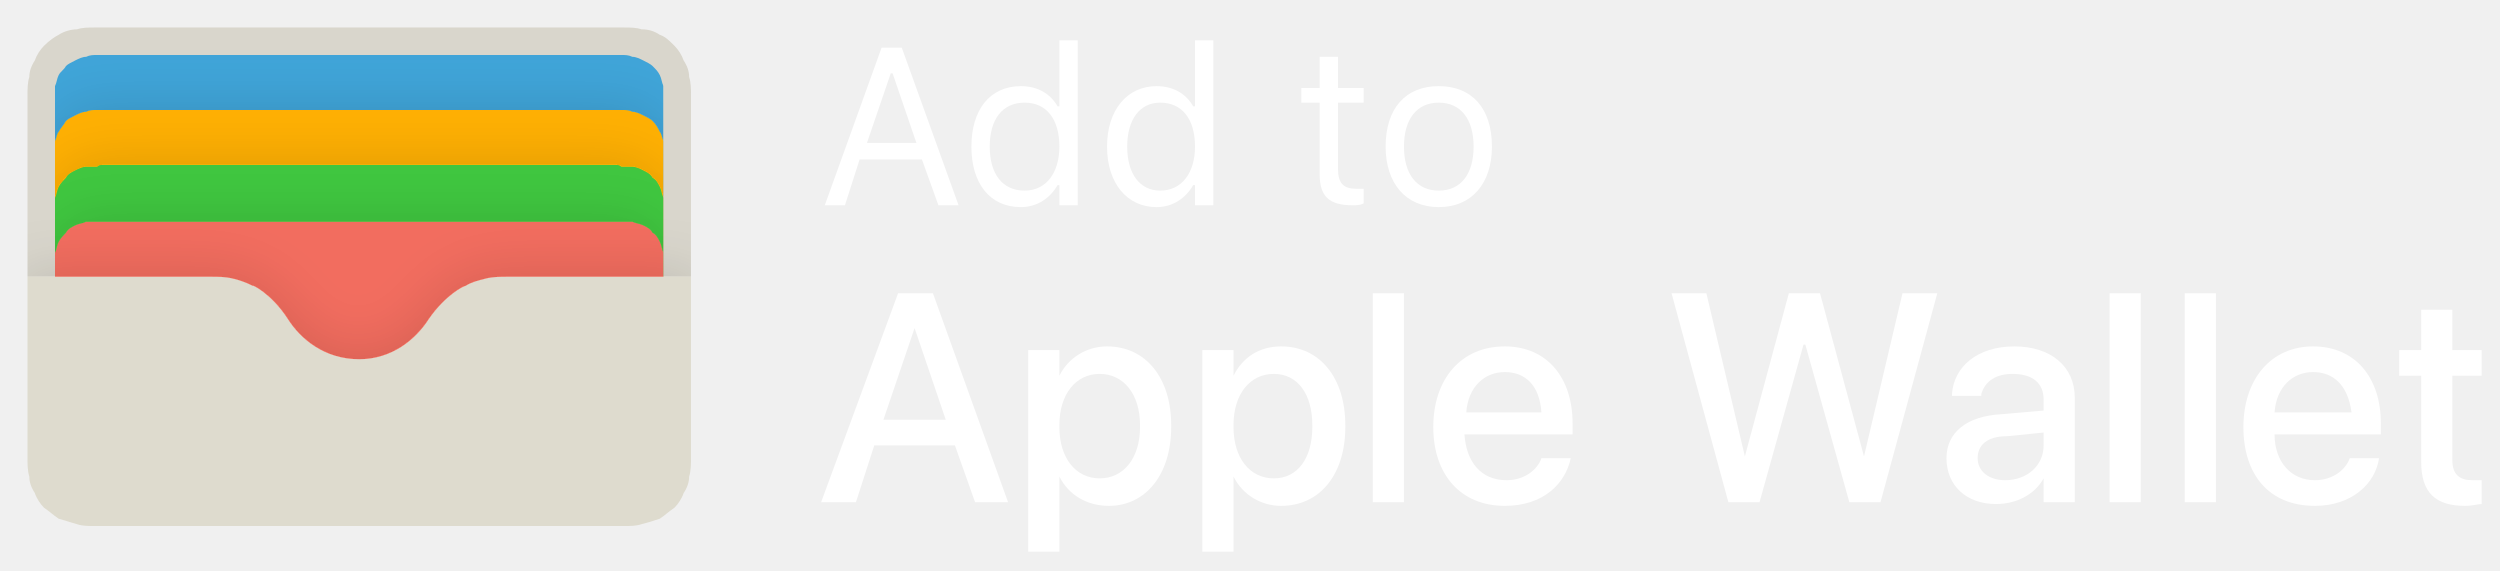
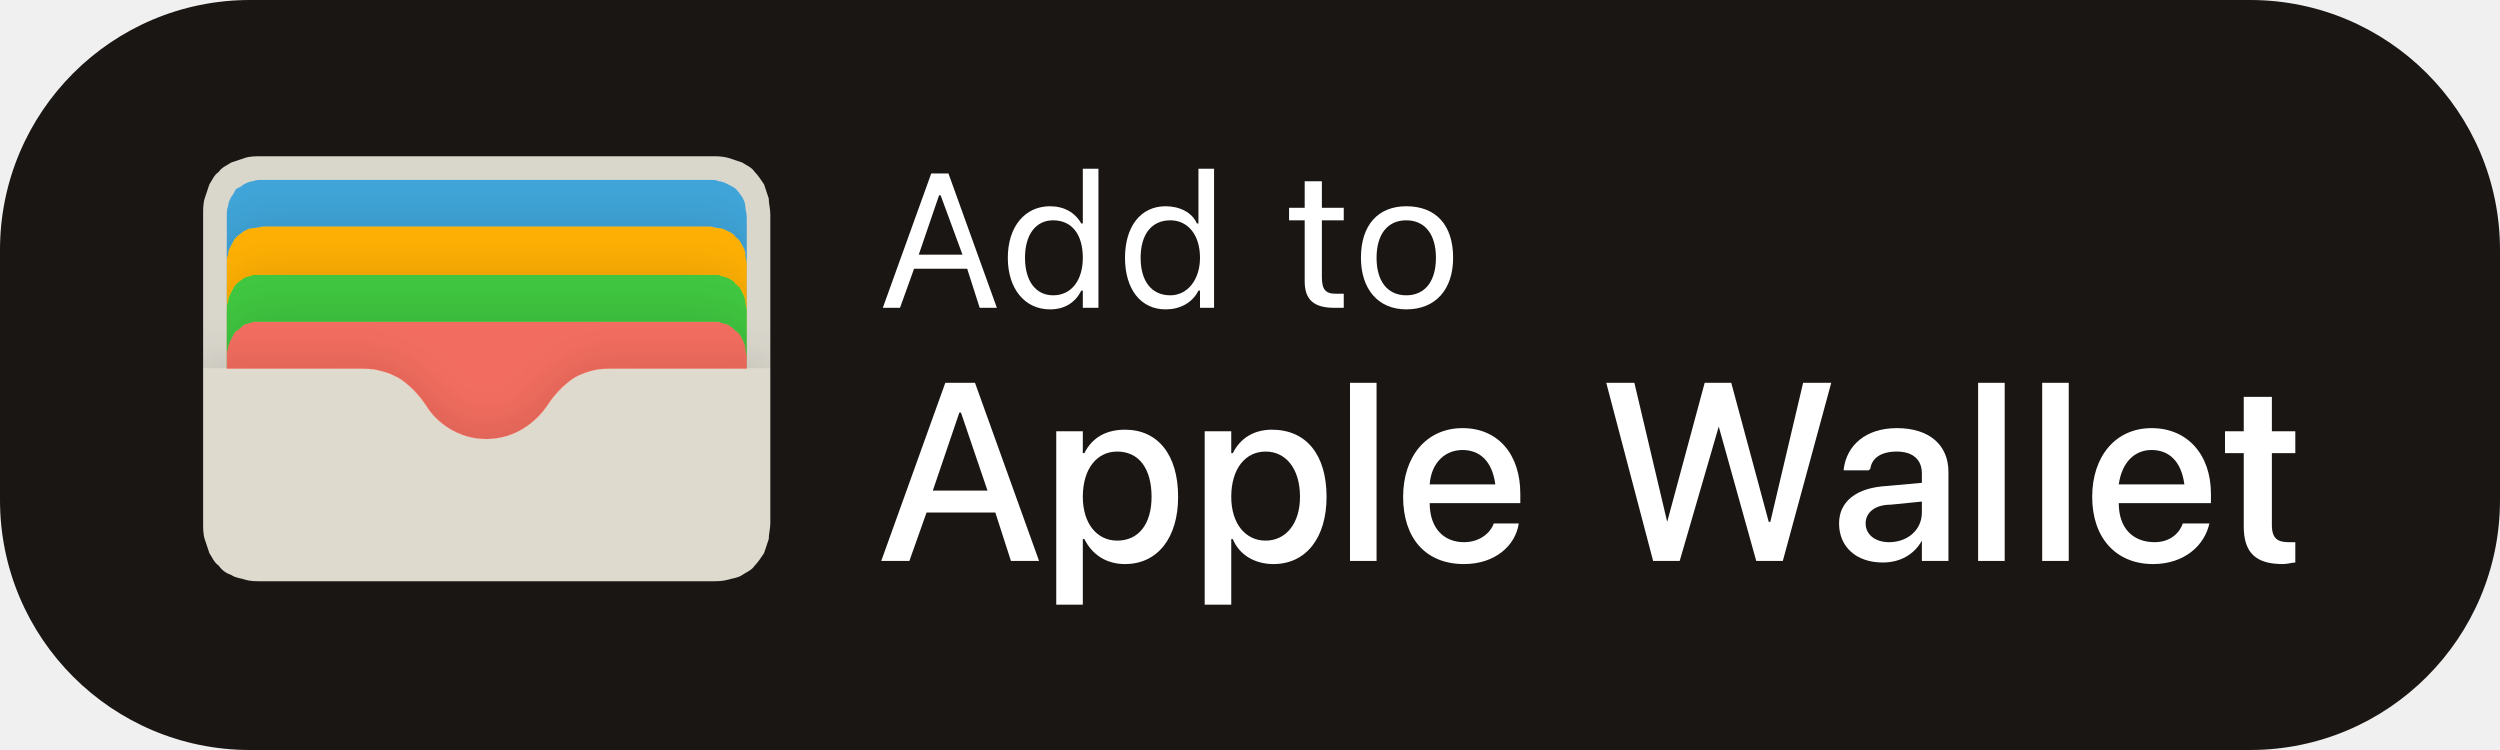
- <svg xmlns="http://www.w3.org/2000/svg" viewBox="9.2 8.9 136.4 31.1" fill="none">
-   <g id="Apple Wallet">
-     <g id="Locale=EN">
-       <g id="Group">
- 
- </g>
+ <svg xmlns="http://www.w3.org/2000/svg" width="160" height="48" viewBox="0 0 160 48" fill="none">
+   <g id="google wallet">
+     <rect width="160" height="48" rx="16" fill="#1A1614" />
+     <g id="Group 149">
      <g id="Wallet">
-         <g id="Group_2">
+         <g id="Group">
          <g id="Clip path group">
-             <mask id="mask0_0_1" style="mask-type:luminance" maskUnits="userSpaceOnUse" x="10" y="10" width="37" height="28">
+             <mask id="mask0_1_2" style="mask-type:luminance" maskUnits="userSpaceOnUse" x="13" y="10" width="37" height="28">
              <g id="SVGID_00000181069019417928362810000001356436832662090896_">
-                 <path id="Vector_3" d="M46.9 32.5V32.9C46.9 33.1 46.9 33.3 46.9 33.4C46.9 33.6 46.9 33.7 46.9 33.9C46.9 34.2 46.9 34.6 46.8 34.9C46.8 35.2 46.7 35.5 46.5 35.8C46.4 36.1 46.2 36.4 46.0 36.6C45.7 36.8 45.5 37.0 45.2 37.2C44.9 37.3 44.6 37.4 44.2 37.5C43.9 37.6 43.6 37.6 43.2 37.6C43.1 37.6 42.9 37.6 42.8 37.6C42.6 37.6 42.4 37.6 42.2 37.6L40.2 37.6L42.1 37.6H15.5L17.4 37.6L15.4 37.6C15.2 37.6 15.0 37.6 14.8 37.6C14.7 37.6 14.5 37.6 14.4 37.6C14.0 37.6 13.7 37.6 13.4 37.5C13.1 37.4 12.7 37.3 12.4 37.2C12.1 37.0 11.9 36.8 11.6 36.6C11.4 36.4 11.2 36.1 11.1 35.8C10.9 35.5 10.8 35.2 10.8 34.9C10.7 34.6 10.7 34.2 10.7 33.9C10.7 33.7 10.7 33.6 10.7 33.4C10.7 33.3 10.7 33.1 10.7 32.9V32.6V15.4V17.1V15.1C10.7 14.9 10.7 14.7 10.7 14.5C10.7 14.4 10.7 14.2 10.7 14.1C10.7 13.8 10.7 13.4 10.8 13.1C10.8 12.8 10.9 12.5 11.1 12.2C11.2 11.9 11.4 11.6 11.6 11.4C11.9 11.1 12.2 10.9 12.4 10.8C12.7 10.6 13.1 10.5 13.4 10.5C13.7 10.4 14.0 10.4 14.4 10.4C14.5 10.4 14.7 10.4 14.8 10.4C15.0 10.4 15.2 10.4 15.4 10.4H17.4H42.1H42.2C42.4 10.4 42.6 10.4 42.8 10.4C42.9 10.4 43.1 10.4 43.2 10.4C43.6 10.4 43.9 10.4 44.2 10.5C44.6 10.5 44.9 10.6 45.2 10.8C45.5 10.9 45.7 11.1 46.0 11.4C46.2 11.6 46.4 11.9 46.5 12.2C46.7 12.5 46.8 12.8 46.8 13.1C46.9 13.4 46.9 13.8 46.9 14.1C46.9 14.2 46.9 14.4 46.9 14.5C46.9 14.7 46.9 14.9 46.9 15.1V15.5V32.5Z" fill="white" />
+                 <path id="Vector" d="M49.3 32.1V32.5C49.3 32.7 49.3 32.9 49.3 33.0C49.3 33.2 49.3 33.4 49.3 33.5C49.3 33.8 49.2 34.2 49.2 34.5C49.1 34.8 49.0 35.1 48.9 35.4C48.7 35.7 48.5 36.0 48.3 36.2C48.1 36.5 47.8 36.6 47.5 36.8C47.2 37.0 46.9 37.0 46.6 37.1C46.2 37.2 45.9 37.2 45.6 37.2C45.4 37.2 45.3 37.2 45.1 37.2C44.9 37.2 44.8 37.2 44.6 37.2L42.5 37.2L44.4 37.2H17.8L19.8 37.2L17.7 37.2C17.5 37.2 17.3 37.2 17.2 37.2C17.0 37.2 16.9 37.2 16.7 37.2C16.4 37.2 16.0 37.2 15.7 37.1C15.4 37.0 15.1 37.0 14.8 36.8C14.5 36.7 14.2 36.5 14.0 36.2C13.7 36.0 13.6 35.7 13.4 35.4C13.3 35.1 13.2 34.8 13.1 34.5C13.0 34.2 13.0 33.8 13.0 33.5C13.0 33.4 13.0 33.2 13.0 33.0C13 32.9 13 32.7 13 32.5V32.2V15.0V16.8V14.7C13 14.5 13 14.3 13.0 14.2C13.0 14.0 13.0 13.9 13.0 13.7C13.0 13.4 13.0 13.0 13.1 12.7C13.2 12.4 13.3 12.1 13.4 11.8C13.6 11.5 13.7 11.2 14.0 11.0C14.2 10.7 14.5 10.6 14.8 10.4C15.1 10.3 15.4 10.2 15.7 10.1C16.0 10.0 16.4 10.0 16.7 10.0C16.9 10.0 17.0 10.0 17.2 10.0C17.3 10 17.5 10 17.7 10H19.8H44.4H44.6C44.8 10 44.9 10 45.1 10.0C45.3 10.0 45.4 10.0 45.6 10.0C45.9 10.0 46.2 10.0 46.6 10.1C46.9 10.2 47.2 10.3 47.5 10.4C47.8 10.6 48.1 10.7 48.3 11.0C48.5 11.2 48.7 11.5 48.9 11.8C49.0 12.1 49.1 12.4 49.2 12.7C49.2 13.0 49.3 13.4 49.3 13.7C49.3 13.9 49.3 14.0 49.3 14.2C49.3 14.3 49.3 14.5 49.3 14.7V15.1V32.1Z" fill="white" />
              </g>
            </mask>
-             <g mask="url(#mask0_0_1)">
-               <g id="Group_3">
-                 <path id="Vector_4" d="M45.8 11.5H11.8V35.2H45.8V11.5Z" fill="#DEDBCE" />
-                 <path id="Vector_5" d="M45.4 11.9H12.2V26.0H45.4V11.9Z" fill="#40A5D9" />
-                 <g id="Group_4">
-                   <g id="Group_5">
-                     <g id="Vector_6" filter="url(#filter0_d_0_1)">
-                       <path fill-rule="evenodd" clip-rule="evenodd" d="M45.4 17.9C45.4 17.8 45.4 17.7 45.4 17.6C45.4 17.5 45.4 17.4 45.4 17.3C45.4 17.1 45.4 16.9 45.4 16.6C45.3 16.4 45.3 16.2 45.2 16.1C45.1 15.9 45.0 15.7 44.8 15.5C44.7 15.4 44.5 15.3 44.3 15.2C44.1 15.1 43.9 15.0 43.7 15.0C43.5 14.9 43.3 14.9 43.1 14.9C43.0 14.9 42.9 14.9 42.8 14.9C42.7 14.9 42.6 14.9 42.4 14.9H42.4H16.5H15.2C15.0 14.9 14.9 14.9 14.8 14.9C14.7 14.9 14.6 14.9 14.5 14.9C14.3 14.9 14.1 14.9 13.9 15.0C13.7 15.0 13.5 15.1 13.3 15.2C13.1 15.3 12.9 15.4 12.8 15.5C12.7 15.7 12.5 15.9 12.4 16.1C12.3 16.2 12.3 16.4 12.2 16.6C12.2 16.9 12.2 17.1 12.2 17.3C12.2 17.4 12.2 17.5 12.2 17.6C12.2 17.7 12.2 17.8 12.2 17.9V19.2V18.2V29.0H45.4V18.3V17.9Z" fill="#FFB003" />
+             <g mask="url(#mask0_1_2)">
+               <g id="Group_2">
+                 <path id="Vector_2" d="M48.1 11.1H14.1V34.8H48.1V11.1Z" fill="#DEDBCE" />
+                 <path id="Vector_3" d="M47.8 11.5H14.5V25.6H47.8V11.5Z" fill="#40A5D9" />
+                 <g id="Group_3">
+                   <g id="Group_4">
+                     <g id="Vector_4" filter="url(#filter0_d_1_2)">
+                       <path fill-rule="evenodd" clip-rule="evenodd" d="M47.8 17.5C47.8 17.4 47.8 17.3 47.8 17.2C47.8 17.1 47.8 17.0 47.8 16.9C47.8 16.7 47.7 16.5 47.7 16.3C47.7 16.0 47.6 15.9 47.5 15.7C47.4 15.5 47.3 15.3 47.1 15.2C47.0 15.0 46.8 14.9 46.6 14.8C46.4 14.7 46.2 14.6 46.0 14.6C45.8 14.6 45.6 14.5 45.4 14.5C45.3 14.5 45.2 14.5 45.1 14.5C45.0 14.5 44.9 14.5 44.8 14.5H44.7H18.8H17.5C17.4 14.5 17.3 14.5 17.1 14.5C17.1 14.5 17.0 14.5 16.9 14.5C16.7 14.5 16.4 14.6 16.2 14.6C16.0 14.6 15.8 14.7 15.6 14.8C15.5 14.9 15.3 15.0 15.1 15.2C15.0 15.3 14.9 15.5 14.8 15.7C14.7 15.9 14.6 16.0 14.6 16.3C14.5 16.5 14.5 16.7 14.5 16.9C14.5 17.0 14.5 17.1 14.5 17.2C14.5 17.3 14.5 17.4 14.5 17.5V18.8V17.8V28.6H47.8V17.9V17.5Z" fill="#FFB003" />
                    </g>
                  </g>
                </g>
-                 <g id="Group_6">
-                   <g id="Group_7">
-                     <g id="Vector_7" filter="url(#filter1_d_0_1)">
-                       <path fill-rule="evenodd" clip-rule="evenodd" d="M45.4 20.9C45.4 20.8 45.4 20.7 45.4 20.6C45.4 20.5 45.4 20.4 45.4 20.3C45.4 20.1 45.4 19.9 45.4 19.7C45.3 19.5 45.3 19.3 45.2 19.1C45.1 18.9 45.0 18.7 44.8 18.6C44.7 18.4 44.5 18.3 44.3 18.2C44.1 18.1 43.9 18.0 43.7 18.0C43.5 18.0 43.3 18.0 43.1 18.0C43.0 17.9 42.9 17.9 42.8 17.9C42.7 17.9 42.6 17.9 42.4 17.9H42.4H16.5H15.2C15.0 17.9 14.9 17.9 14.8 17.9C14.7 17.9 14.6 17.9 14.5 18.0C14.3 18.0 14.1 18.0 13.9 18.0C13.7 18.0 13.5 18.1 13.3 18.2C13.1 18.3 12.9 18.4 12.8 18.6C12.7 18.7 12.5 18.9 12.4 19.1C12.3 19.3 12.3 19.5 12.2 19.7C12.2 19.9 12.2 20.1 12.2 20.3C12.2 20.4 12.2 20.5 12.2 20.6C12.2 20.7 12.2 20.8 12.2 20.9V22.2V21.2V32.1H45.4V21.3V20.9Z" fill="#40C740" />
+                 <g id="Group_5">
+                   <g id="Group_6">
+                     <g id="Vector_5" filter="url(#filter1_d_1_2)">
+                       <path fill-rule="evenodd" clip-rule="evenodd" d="M47.8 20.5C47.8 20.4 47.8 20.3 47.8 20.2C47.8 20.1 47.8 20.0 47.8 19.9C47.8 19.7 47.7 19.5 47.7 19.3C47.7 19.1 47.6 18.9 47.5 18.7C47.4 18.5 47.3 18.3 47.1 18.2C47.0 18.0 46.8 17.9 46.6 17.8C46.4 17.7 46.2 17.7 46.0 17.6C45.8 17.6 45.6 17.6 45.4 17.6C45.3 17.6 45.2 17.6 45.1 17.6C45.0 17.6 44.9 17.6 44.8 17.6H44.7H18.8H17.5C17.4 17.6 17.3 17.6 17.1 17.6C17.1 17.6 17.0 17.6 16.9 17.6C16.7 17.6 16.4 17.6 16.2 17.6C16.0 17.7 15.8 17.7 15.6 17.8C15.5 17.9 15.3 18.0 15.1 18.2C15.0 18.3 14.9 18.5 14.8 18.7C14.7 18.9 14.6 19.1 14.6 19.3C14.5 19.5 14.5 19.7 14.5 19.9C14.5 20.0 14.5 20.1 14.5 20.2C14.5 20.3 14.5 20.4 14.5 20.5V21.8V20.8V31.7H47.8V20.9V20.5Z" fill="#40C740" />
                    </g>
                  </g>
                </g>
-                 <g id="Group_8">
-                   <g id="Group_9">
-                     <g id="Vector_8" filter="url(#filter2_d_0_1)">
-                       <path fill-rule="evenodd" clip-rule="evenodd" d="M45.4 23.9C45.4 23.8 45.4 23.7 45.4 23.6C45.4 23.5 45.4 23.4 45.4 23.3C45.4 23.1 45.4 22.9 45.4 22.7C45.3 22.5 45.3 22.3 45.2 22.1C45.1 21.9 45.0 21.7 44.8 21.6C44.7 21.4 44.5 21.3 44.3 21.2C44.1 21.1 43.9 21.1 43.7 21.0C43.5 21.0 43.3 21.0 43.1 21.0C43.0 21.0 42.9 21.0 42.8 21.0C42.7 21.0 42.6 21.0 42.4 21.0H42.4H16.5H15.2C15.0 21.0 14.9 21.0 14.8 21.0C14.7 21.0 14.6 21.0 14.5 21.0C14.3 21.0 14.1 21.0 13.9 21.0C13.7 21.1 13.5 21.1 13.3 21.2C13.1 21.3 12.9 21.4 12.8 21.6C12.7 21.7 12.5 21.9 12.4 22.1C12.3 22.3 12.3 22.5 12.2 22.7C12.2 22.9 12.2 23.1 12.2 23.3C12.2 23.4 12.2 23.5 12.2 23.6C12.2 23.7 12.2 23.8 12.2 23.9V25.3V24.2V35.1H45.4V24.3V23.9Z" fill="#F26D5F" />
+                 <g id="Group_7">
+                   <g id="Group_8">
+                     <g id="Vector_6" filter="url(#filter2_d_1_2)">
+                       <path fill-rule="evenodd" clip-rule="evenodd" d="M47.8 23.6C47.8 23.4 47.8 23.3 47.8 23.2C47.8 23.1 47.8 23.0 47.8 22.9C47.8 22.7 47.7 22.5 47.7 22.3C47.7 22.1 47.6 21.9 47.5 21.7C47.4 21.5 47.3 21.3 47.1 21.2C47.0 21.1 46.8 20.9 46.6 20.8C46.4 20.7 46.2 20.7 46.0 20.6C45.8 20.6 45.6 20.6 45.4 20.6C45.3 20.6 45.2 20.6 45.1 20.6C45.0 20.6 44.9 20.6 44.8 20.6H44.7H18.8H17.5C17.4 20.6 17.3 20.6 17.1 20.6C17.1 20.6 17.0 20.6 16.9 20.6C16.7 20.6 16.4 20.6 16.2 20.6C16.0 20.7 15.8 20.7 15.6 20.8C15.5 20.9 15.3 21.1 15.1 21.2C15.0 21.3 14.9 21.5 14.8 21.7C14.7 21.9 14.6 22.1 14.6 22.3C14.5 22.5 14.5 22.7 14.5 22.9C14.5 23.0 14.5 23.1 14.5 23.2C14.5 23.3 14.5 23.4 14.5 23.6V24.9V23.8V34.7H47.8V23.9V23.6Z" fill="#F26D5F" />
                    </g>
                  </g>
                </g>
-                 <path id="Vector_9" fill-rule="evenodd" clip-rule="evenodd" d="M10.2 9.9V25.5H12.2V16.2V14.9C12.2 14.8 12.2 14.7 12.2 14.5C12.2 14.4 12.2 14.3 12.2 14.3C12.2 14.0 12.2 13.8 12.2 13.6C12.3 13.4 12.3 13.2 12.4 13.0C12.5 12.8 12.7 12.7 12.8 12.5C12.9 12.4 13.1 12.3 13.3 12.2C13.5 12.1 13.7 12.0 13.9 12.0C14.1 11.9 14.3 11.9 14.5 11.9C14.6 11.9 14.7 11.9 14.8 11.9C14.9 11.9 15.0 11.9 15.2 11.9H16.5H42.3H42.4C42.6 11.9 42.7 11.9 42.8 11.9C42.9 11.9 43.0 11.9 43.1 11.9C43.3 11.9 43.5 11.9 43.7 12.0C43.9 12.0 44.1 12.1 44.3 12.2C44.5 12.3 44.7 12.4 44.8 12.5C45.0 12.7 45.1 12.8 45.2 13.0C45.3 13.2 45.3 13.4 45.4 13.6C45.4 13.8 45.4 14.0 45.4 14.3C45.4 14.4 45.4 14.4 45.4 14.5C45.4 14.7 45.4 14.8 45.4 14.9V16.2V25.5H47.4V9.9H10.2Z" fill="#D9D6CC" />
-                 <g id="Group_10">
-                   <g id="Group_11">
-                     <g id="Vector_10" filter="url(#filter3_d_0_1)">
-                       <path fill-rule="evenodd" clip-rule="evenodd" d="M38.1 24.0C37.9 24.0 37.6 24.0 37.4 24.0C37.2 24.0 37.1 24.0 36.9 24.0C36.5 24.0 36.1 24.0 35.7 24.1C35.3 24.2 34.9 24.3 34.6 24.5C34.5 24.5 33.5 25.0 32.6 26.3C31.9 27.4 30.6 28.5 28.8 28.5C26.9 28.5 25.6 27.4 24.9 26.3C24.0 24.9 22.9 24.4 23.0 24.5C22.6 24.3 22.3 24.2 21.9 24.1C21.5 24.0 21.1 24.0 20.7 24.0C20.5 24.0 20.3 24.0 20.1 24.0C19.9 24.0 19.7 24.0 19.5 24.0H10.2V38.1H47.4V24.0H38.1Z" fill="#DEDBCE" />
+                 <path id="Vector_7" fill-rule="evenodd" clip-rule="evenodd" d="M12.5 9.5V25.1H14.5V15.8V14.5C14.5 14.4 14.5 14.3 14.5 14.1C14.5 14.1 14.5 14.0 14.5 13.9C14.5 13.7 14.5 13.4 14.6 13.2C14.6 13.0 14.7 12.8 14.8 12.6C14.9 12.5 15.0 12.3 15.1 12.1C15.3 12.0 15.5 11.9 15.6 11.8C15.8 11.7 16.0 11.6 16.2 11.6C16.4 11.5 16.7 11.5 16.9 11.5C17.0 11.5 17.1 11.5 17.1 11.5C17.3 11.5 17.4 11.5 17.5 11.5H18.8H44.7H44.8C44.9 11.5 45.0 11.5 45.1 11.5C45.2 11.5 45.3 11.5 45.4 11.5C45.6 11.5 45.8 11.5 46.0 11.6C46.2 11.6 46.4 11.7 46.6 11.8C46.8 11.9 47.0 12.0 47.1 12.1C47.3 12.3 47.4 12.5 47.5 12.6C47.6 12.8 47.7 13.0 47.7 13.2C47.7 13.4 47.8 13.7 47.8 13.9C47.8 14.0 47.8 14.1 47.8 14.1C47.8 14.3 47.8 14.4 47.8 14.5V15.8V25.1H49.8V9.5H12.5Z" fill="#D9D6CC" />
+                 <g id="Group_9">
+                   <g id="Group_10">
+                     <g id="Vector_8" filter="url(#filter3_d_1_2)">
+                       <path fill-rule="evenodd" clip-rule="evenodd" d="M40.4 23.6C40.2 23.6 40.0 23.6 39.8 23.6C39.6 23.6 39.4 23.6 39.2 23.6C38.8 23.6 38.4 23.6 38.0 23.7C37.6 23.8 37.3 23.9 36.9 24.1C36.9 24.1 35.9 24.6 35.0 26.0C34.3 27.0 33.0 28.1 31.1 28.1C29.3 28.1 27.9 27.0 27.3 26.0C26.3 24.5 25.2 24.0 25.3 24.1C25.0 23.9 24.6 23.8 24.2 23.7C23.8 23.6 23.4 23.6 23.0 23.6C22.8 23.6 22.6 23.6 22.5 23.6C22.2 23.6 22.0 23.6 21.8 23.6H12.5V37.7H49.8V23.6H40.4Z" fill="#DEDBCE" />
                    </g>
                  </g>
                </g>
              </g>
            </g>
          </g>
        </g>
      </g>
-       <g id="Group_12">
+       <g id="Group_11">
+         <g id="Group_12">
+           <path id="Vector_9" d="M60.5 24.5H62.4L66.5 35.9H64.7L63.7 32.8H59.3L58.2 35.9H56.4L60.5 24.5ZM59.7 31.4H63.2L61.5 26.4H61.4L59.7 31.4Z" fill="white" />
+           <path id="Vector_10" d="M67.6 27.6H69.3V29.0H69.4C69.9 28.0 70.8 27.5 72.0 27.5C74.1 27.5 75.4 29.1 75.4 31.8V31.8C75.4 34.4 74.1 36.1 72.0 36.1C70.8 36.1 69.9 35.5 69.4 34.5H69.3V38.7H67.6V27.6ZM73.7 31.8V31.8C73.7 30.0 72.9 28.9 71.5 28.9C70.2 28.9 69.3 30.0 69.3 31.8V31.8C69.3 33.5 70.2 34.6 71.5 34.6C72.9 34.6 73.7 33.5 73.7 31.8Z" fill="white" />
+           <path id="Vector_11" d="M77.1 27.6H78.8V29.0H78.9C79.4 28.0 80.3 27.5 81.4 27.5C83.6 27.5 84.9 29.1 84.9 31.8V31.8C84.9 34.4 83.6 36.1 81.5 36.1C80.3 36.1 79.3 35.5 78.9 34.5H78.8V38.7H77.1V27.6ZM83.2 31.8V31.8C83.2 30.0 82.3 28.9 81.0 28.9C79.7 28.9 78.8 30.0 78.8 31.8V31.8C78.8 33.5 79.7 34.6 81.0 34.6C82.3 34.6 83.2 33.5 83.2 31.8Z" fill="white" />
+           <path id="Vector_12" d="M86.4 24.5H88.1V35.9H86.4V24.5Z" fill="white" />
+           <path id="Vector_13" d="M89.8 31.8V31.8C89.8 29.2 91.3 27.4 93.6 27.4C95.9 27.4 97.3 29.1 97.3 31.6V32.2H91.5C91.5 33.8 92.4 34.7 93.7 34.7C94.7 34.7 95.4 34.1 95.6 33.5L95.6 33.5H97.3L97.2 33.5C97.0 34.9 95.7 36.1 93.7 36.1C91.2 36.1 89.8 34.4 89.8 31.8ZM91.5 31.0H95.7C95.5 29.5 94.7 28.8 93.6 28.8C92.5 28.8 91.6 29.6 91.5 31.0Z" fill="white" />
+           <path id="Vector_14" d="M102.8 24.5H104.6L106.7 33.4H106.7L109.1 24.5H110.8L113.2 33.4H113.3L115.4 24.5H117.2L114.1 35.9H112.4L110.0 27.3H110.0L107.5 35.9H105.8L102.8 24.5Z" fill="white" />
+           <path id="Vector_15" d="M117.7 33.5V33.5C117.7 32.1 118.8 31.2 120.8 31.1L123.0 30.9V30.3C123.0 29.4 122.4 28.9 121.4 28.9C120.4 28.9 119.8 29.3 119.7 30.0L119.6 30.1H118.0L118.0 30.0C118.2 28.5 119.4 27.4 121.4 27.4C123.5 27.4 124.7 28.5 124.7 30.2V35.9H123.0V34.6H123.0C122.5 35.5 121.6 36.0 120.5 36.0C118.8 36.0 117.7 35.0 117.7 33.5ZM120.9 34.7C122.1 34.7 123.0 33.9 123.0 32.8V32.1L121.0 32.3C120.0 32.3 119.4 32.8 119.4 33.5V33.5C119.4 34.2 120.0 34.7 120.9 34.7Z" fill="white" />
+           <path id="Vector_16" d="M126.6 24.5H128.3V35.9H126.6V24.5Z" fill="white" />
+           <path id="Vector_17" d="M130.7 24.5H132.4V35.9H130.7V24.5Z" fill="white" />
+           <path id="Vector_18" d="M133.9 31.8V31.8C133.9 29.2 135.4 27.4 137.7 27.4C140.0 27.4 141.5 29.1 141.5 31.6V32.2H135.6C135.6 33.8 136.5 34.7 137.9 34.7C138.9 34.7 139.5 34.1 139.7 33.5L139.8 33.5H141.4L141.4 33.5C141.1 34.9 139.8 36.1 137.8 36.1C135.4 36.1 133.9 34.4 133.9 31.8ZM135.6 31.0H139.8C139.6 29.5 138.8 28.8 137.7 28.8C136.6 28.8 135.8 29.6 135.6 31.0Z" fill="white" />
+           <path id="Vector_19" d="M143.6 33.7V29.0H142.4V27.6H143.6V25.4H145.4V27.6H146.9V29.0H145.4V33.6C145.4 34.5 145.8 34.7 146.5 34.7C146.7 34.7 146.8 34.7 146.9 34.7V36.0C146.7 36.0 146.4 36.1 146.1 36.1C144.4 36.1 143.6 35.4 143.6 33.7Z" fill="white" />
+         </g>
        <g id="Group_13">
-           <path id="Vector_11" d="M58.2 24.9H60.1L64.2 36.3H62.4L61.3 33.2H56.9L55.9 36.3H54.0L58.2 24.9ZM57.4 31.8H60.8L59.1 26.8H59.1L57.4 31.8Z" fill="white" />
-           <path id="Vector_12" d="M65.3 28.0H67.0V29.4H67.0C67.5 28.4 68.5 27.8 69.6 27.8C71.7 27.8 73.1 29.5 73.1 32.1V32.2C73.1 34.8 71.7 36.5 69.7 36.5C68.5 36.5 67.5 35.9 67.0 34.9H67.0V39.0H65.3V28.0ZM71.4 32.2V32.1C71.4 30.4 70.5 29.3 69.2 29.3C67.9 29.3 67.0 30.4 67.0 32.1V32.2C67.0 33.9 67.9 35.0 69.2 35.0C70.5 35.0 71.4 33.9 71.4 32.2Z" fill="white" />
-           <path id="Vector_13" d="M74.8 28.0H76.5V29.4H76.5C77.0 28.4 77.9 27.8 79.1 27.8C81.2 27.8 82.6 29.5 82.6 32.1V32.2C82.6 34.8 81.2 36.5 79.1 36.5C78.0 36.5 77.0 35.9 76.5 34.9H76.5V39.0H74.8V28.0ZM80.8 32.2V32.1C80.8 30.4 80.0 29.3 78.7 29.3C77.4 29.3 76.5 30.4 76.5 32.1V32.2C76.5 33.9 77.4 35.0 78.7 35.0C80.0 35.0 80.8 33.9 80.8 32.2Z" fill="white" />
-           <path id="Vector_14" d="M84.1 24.9H85.8V36.3H84.1V24.9Z" fill="white" />
-           <path id="Vector_15" d="M87.4 32.2V32.2C87.4 29.6 88.9 27.8 91.3 27.8C93.6 27.8 95.0 29.5 95.0 32.0V32.6H89.1C89.2 34.1 90.0 35.1 91.4 35.1C92.4 35.1 93.1 34.5 93.3 33.9L93.3 33.9H94.9L94.9 33.9C94.6 35.3 93.4 36.5 91.3 36.5C88.9 36.5 87.4 34.8 87.4 32.2ZM89.2 31.4H93.3C93.2 29.9 92.4 29.2 91.3 29.2C90.2 29.2 89.3 30.0 89.2 31.4Z" fill="white" />
-           <path id="Vector_16" d="M100.4 24.9H102.3L104.4 33.8H104.4L106.8 24.9H108.5L110.9 33.8H110.9L113.0 24.9H114.9L111.8 36.3H110.1L107.7 27.7H107.6L105.2 36.3H103.5L100.4 24.9Z" fill="white" />
-           <path id="Vector_17" d="M115.4 33.9V33.9C115.4 32.5 116.5 31.6 118.4 31.5L120.7 31.3V30.7C120.7 29.8 120.1 29.3 119.0 29.3C118.1 29.3 117.5 29.7 117.3 30.4L117.3 30.5H115.7L115.7 30.4C115.8 28.9 117.1 27.8 119.1 27.8C121.1 27.8 122.4 28.9 122.4 30.6V36.3H120.7V35.0H120.7C120.2 35.9 119.2 36.4 118.1 36.4C116.5 36.4 115.4 35.4 115.4 33.9ZM118.6 35.1C119.8 35.1 120.7 34.3 120.7 33.2V32.5L118.7 32.7C117.6 32.7 117.1 33.2 117.1 33.9V33.9C117.1 34.6 117.7 35.1 118.6 35.1Z" fill="white" />
-           <path id="Vector_18" d="M124.3 24.9H126.0V36.3H124.3V24.9Z" fill="white" />
-           <path id="Vector_19" d="M128.4 24.9H130.1V36.3H128.4V24.9Z" fill="white" />
-           <path id="Vector_20" d="M131.6 32.2V32.2C131.6 29.6 133.1 27.8 135.4 27.8C137.7 27.8 139.1 29.5 139.1 32.0V32.6H133.3C133.3 34.1 134.2 35.1 135.5 35.1C136.5 35.1 137.2 34.5 137.4 33.9L137.4 33.9H139.0L139.0 33.9C138.8 35.3 137.5 36.5 135.5 36.5C133.0 36.5 131.6 34.8 131.6 32.2ZM133.3 31.4H137.5C137.3 29.9 136.5 29.2 135.4 29.2C134.3 29.2 133.4 30.0 133.3 31.4Z" fill="white" />
-           <path id="Vector_21" d="M141.3 34.1V29.4H140.1V28.0H141.3V25.8H143.0V28.0H144.6V29.4H143.0V34.0C143.0 34.8 143.4 35.1 144.1 35.1C144.3 35.1 144.5 35.1 144.6 35.1V36.4C144.4 36.4 144.1 36.5 143.7 36.5C142.1 36.5 141.3 35.8 141.3 34.1Z" fill="white" />
-         </g>
-         <g id="Group_14">
-           <g id="Group_15">
-             <path id="Vector_22" d="M59.5 17.6H56.1L55.3 20.1H54.2L57.3 11.5H58.4L61.5 20.1H60.4L59.5 17.6ZM56.5 16.7H59.2L57.9 12.9H57.8L56.5 16.7Z" fill="white" />
-             <path id="Vector_23" d="M62.2 16.9C62.2 14.9 63.2 13.6 64.9 13.6C65.8 13.6 66.5 14.0 66.9 14.7H67.0V11.1H68.0V20.1H67.0V19.0H66.9C66.5 19.7 65.8 20.2 64.9 20.2C63.2 20.2 62.2 18.9 62.2 16.9ZM63.2 16.9C63.2 18.4 63.9 19.3 65.1 19.3C66.3 19.3 67.0 18.3 67.0 16.9C67.0 15.4 66.3 14.5 65.1 14.5C63.9 14.5 63.2 15.4 63.2 16.9Z" fill="white" />
-             <path id="Vector_24" d="M69.6 16.9C69.6 14.9 70.7 13.6 72.3 13.6C73.2 13.6 73.9 14.0 74.3 14.7H74.4V11.1H75.4V20.1H74.4V19.0H74.3C73.9 19.7 73.2 20.2 72.3 20.2C70.7 20.2 69.6 18.9 69.6 16.9ZM70.7 16.9C70.7 18.4 71.4 19.3 72.5 19.3C73.7 19.3 74.4 18.3 74.4 16.9C74.4 15.4 73.7 14.5 72.5 14.5C71.4 14.5 70.7 15.4 70.7 16.9Z" fill="white" />
-             <path id="Vector_25" d="M82.2 12.0V13.7H83.6V14.5H82.2V18.1C82.2 18.9 82.5 19.2 83.2 19.2C83.4 19.2 83.5 19.2 83.6 19.2V20.0C83.4 20.1 83.2 20.1 83.0 20.1C81.7 20.1 81.2 19.6 81.2 18.4V14.5H80.2V13.7H81.2V12.0H82.2Z" fill="white" />
-             <path id="Vector_26" d="M84.8 16.9C84.8 14.8 85.9 13.6 87.7 13.6C89.5 13.6 90.6 14.8 90.6 16.9C90.6 18.9 89.5 20.2 87.7 20.2C85.9 20.2 84.8 18.9 84.8 16.9ZM89.6 16.9C89.6 15.4 88.9 14.5 87.7 14.5C86.5 14.5 85.8 15.4 85.8 16.9C85.8 18.4 86.5 19.3 87.7 19.3C88.9 19.3 89.6 18.4 89.6 16.9Z" fill="white" />
+           <g id="Group_14">
+             <path id="Vector_20" d="M61.9 17.2H58.5L57.6 19.7H56.5L59.6 11.1H60.7L63.8 19.7H62.7L61.9 17.2ZM58.8 16.3H61.6L60.2 12.5H60.1L58.8 16.3Z" fill="white" />
+             <path id="Vector_21" d="M64.5 16.5C64.5 14.5 65.6 13.2 67.2 13.2C68.1 13.2 68.8 13.6 69.2 14.3H69.3V10.8H70.3V19.7H69.3V18.6H69.2C68.8 19.4 68.1 19.8 67.2 19.8C65.6 19.8 64.5 18.5 64.5 16.5ZM65.6 16.5C65.6 18.0 66.3 18.9 67.4 18.9C68.6 18.9 69.3 17.9 69.3 16.5C69.3 15.0 68.6 14.1 67.4 14.1C66.3 14.1 65.6 15.0 65.6 16.5Z" fill="white" />
+             <path id="Vector_22" d="M72.0 16.5C72.0 14.5 73.0 13.2 74.6 13.2C75.5 13.2 76.3 13.6 76.6 14.3H76.7V10.8H77.7V19.7H76.8V18.6H76.7C76.3 19.4 75.5 19.8 74.6 19.8C73.0 19.8 72.0 18.5 72.0 16.5ZM73.0 16.5C73.0 18.0 73.7 18.9 74.9 18.9C76.0 18.9 76.8 17.9 76.8 16.5C76.8 15.0 76.0 14.1 74.9 14.1C73.7 14.1 73.0 15.0 73.0 16.5Z" fill="white" />
+             <path id="Vector_23" d="M84.6 11.6V13.3H86.0V14.1H84.6V17.7C84.6 18.5 84.8 18.8 85.5 18.8C85.7 18.8 85.8 18.8 86.0 18.8V19.7C85.8 19.7 85.6 19.7 85.4 19.7C84.1 19.7 83.5 19.2 83.5 18.0V14.1H82.5V13.3H83.5V11.6H84.6Z" fill="white" />
+             <path id="Vector_24" d="M87.1 16.5C87.1 14.4 88.2 13.2 90.0 13.2C91.9 13.2 93.0 14.4 93.0 16.5C93.0 18.5 91.9 19.8 90.0 19.8C88.2 19.8 87.1 18.5 87.1 16.5ZM91.9 16.5C91.9 15.0 91.2 14.1 90.0 14.1C88.8 14.1 88.1 15.0 88.1 16.5C88.1 18.0 88.8 18.9 90.0 18.9C91.2 18.9 91.9 18.0 91.9 16.5Z" fill="white" />
          </g>
        </g>
      </g>
    </g>
  </g>
  <defs>
-     <filter id="filter0_d_0_1" x="9.175" y="11.725" width="39.25" height="20.107" filterUnits="userSpaceOnUse" color-interpolation-filters="sRGB">
+     <filter id="filter0_d_1_2" x="11.512" y="11.332" width="39.25" height="20.107" filterUnits="userSpaceOnUse" color-interpolation-filters="sRGB">
      <feFlood flood-opacity="0" result="BackgroundImageFix" />
      <feColorMatrix in="SourceAlpha" type="matrix" values="0 0 0 0 0 0 0 0 0 0 0 0 0 0 0 0 0 0 127 0" result="hardAlpha" />
      <feOffset dy="-0.2" />
      <feGaussianBlur stdDeviation="1.5" />
      <feComposite in2="hardAlpha" operator="out" />
      <feColorMatrix type="matrix" values="0 0 0 0 0 0 0 0 0 0 0 0 0 0 0 0 0 0 0.12 0" />
-       <feBlend mode="normal" in2="BackgroundImageFix" result="effect1_dropShadow_0_1" />
-       <feBlend mode="normal" in="SourceGraphic" in2="effect1_dropShadow_0_1" result="shape" />
+       <feBlend mode="normal" in2="BackgroundImageFix" result="effect1_dropShadow_1_2" />
+       <feBlend mode="normal" in="SourceGraphic" in2="effect1_dropShadow_1_2" result="shape" />
    </filter>
-     <filter id="filter1_d_0_1" x="9.175" y="14.748" width="39.25" height="20.107" filterUnits="userSpaceOnUse" color-interpolation-filters="sRGB">
+     <filter id="filter1_d_1_2" x="11.512" y="14.354" width="39.25" height="20.107" filterUnits="userSpaceOnUse" color-interpolation-filters="sRGB">
      <feFlood flood-opacity="0" result="BackgroundImageFix" />
      <feColorMatrix in="SourceAlpha" type="matrix" values="0 0 0 0 0 0 0 0 0 0 0 0 0 0 0 0 0 0 127 0" result="hardAlpha" />
      <feOffset dy="-0.2" />
      <feGaussianBlur stdDeviation="1.5" />
      <feComposite in2="hardAlpha" operator="out" />
      <feColorMatrix type="matrix" values="0 0 0 0 0 0 0 0 0 0 0 0 0 0 0 0 0 0 0.12 0" />
-       <feBlend mode="normal" in2="BackgroundImageFix" result="effect1_dropShadow_0_1" />
-       <feBlend mode="normal" in="SourceGraphic" in2="effect1_dropShadow_0_1" result="shape" />
+       <feBlend mode="normal" in2="BackgroundImageFix" result="effect1_dropShadow_1_2" />
+       <feBlend mode="normal" in="SourceGraphic" in2="effect1_dropShadow_1_2" result="shape" />
    </filter>
-     <filter id="filter2_d_0_1" x="9.175" y="17.77" width="39.25" height="20.107" filterUnits="userSpaceOnUse" color-interpolation-filters="sRGB">
+     <filter id="filter2_d_1_2" x="11.512" y="17.377" width="39.25" height="20.107" filterUnits="userSpaceOnUse" color-interpolation-filters="sRGB">
      <feFlood flood-opacity="0" result="BackgroundImageFix" />
      <feColorMatrix in="SourceAlpha" type="matrix" values="0 0 0 0 0 0 0 0 0 0 0 0 0 0 0 0 0 0 127 0" result="hardAlpha" />
      <feOffset dy="-0.2" />
      <feGaussianBlur stdDeviation="1.5" />
      <feComposite in2="hardAlpha" operator="out" />
      <feColorMatrix type="matrix" values="0 0 0 0 0 0 0 0 0 0 0 0 0 0 0 0 0 0 0.12 0" />
-       <feBlend mode="normal" in2="BackgroundImageFix" result="effect1_dropShadow_0_1" />
-       <feBlend mode="normal" in="SourceGraphic" in2="effect1_dropShadow_0_1" result="shape" />
+       <feBlend mode="normal" in2="BackgroundImageFix" result="effect1_dropShadow_1_2" />
+       <feBlend mode="normal" in="SourceGraphic" in2="effect1_dropShadow_1_2" result="shape" />
    </filter>
-     <filter id="filter3_d_0_1" x="7.163" y="20.795" width="43.279" height="20.105" filterUnits="userSpaceOnUse" color-interpolation-filters="sRGB">
+     <filter id="filter3_d_1_2" x="9.499" y="20.402" width="43.279" height="20.105" filterUnits="userSpaceOnUse" color-interpolation-filters="sRGB">
      <feFlood flood-opacity="0" result="BackgroundImageFix" />
      <feColorMatrix in="SourceAlpha" type="matrix" values="0 0 0 0 0 0 0 0 0 0 0 0 0 0 0 0 0 0 127 0" result="hardAlpha" />
      <feOffset dy="-0.2" />
      <feGaussianBlur stdDeviation="1.5" />
      <feComposite in2="hardAlpha" operator="out" />
      <feColorMatrix type="matrix" values="0 0 0 0 0 0 0 0 0 0 0 0 0 0 0 0 0 0 0.12 0" />
-       <feBlend mode="normal" in2="BackgroundImageFix" result="effect1_dropShadow_0_1" />
-       <feBlend mode="normal" in="SourceGraphic" in2="effect1_dropShadow_0_1" result="shape" />
+       <feBlend mode="normal" in2="BackgroundImageFix" result="effect1_dropShadow_1_2" />
+       <feBlend mode="normal" in="SourceGraphic" in2="effect1_dropShadow_1_2" result="shape" />
    </filter>
  </defs>
</svg>
